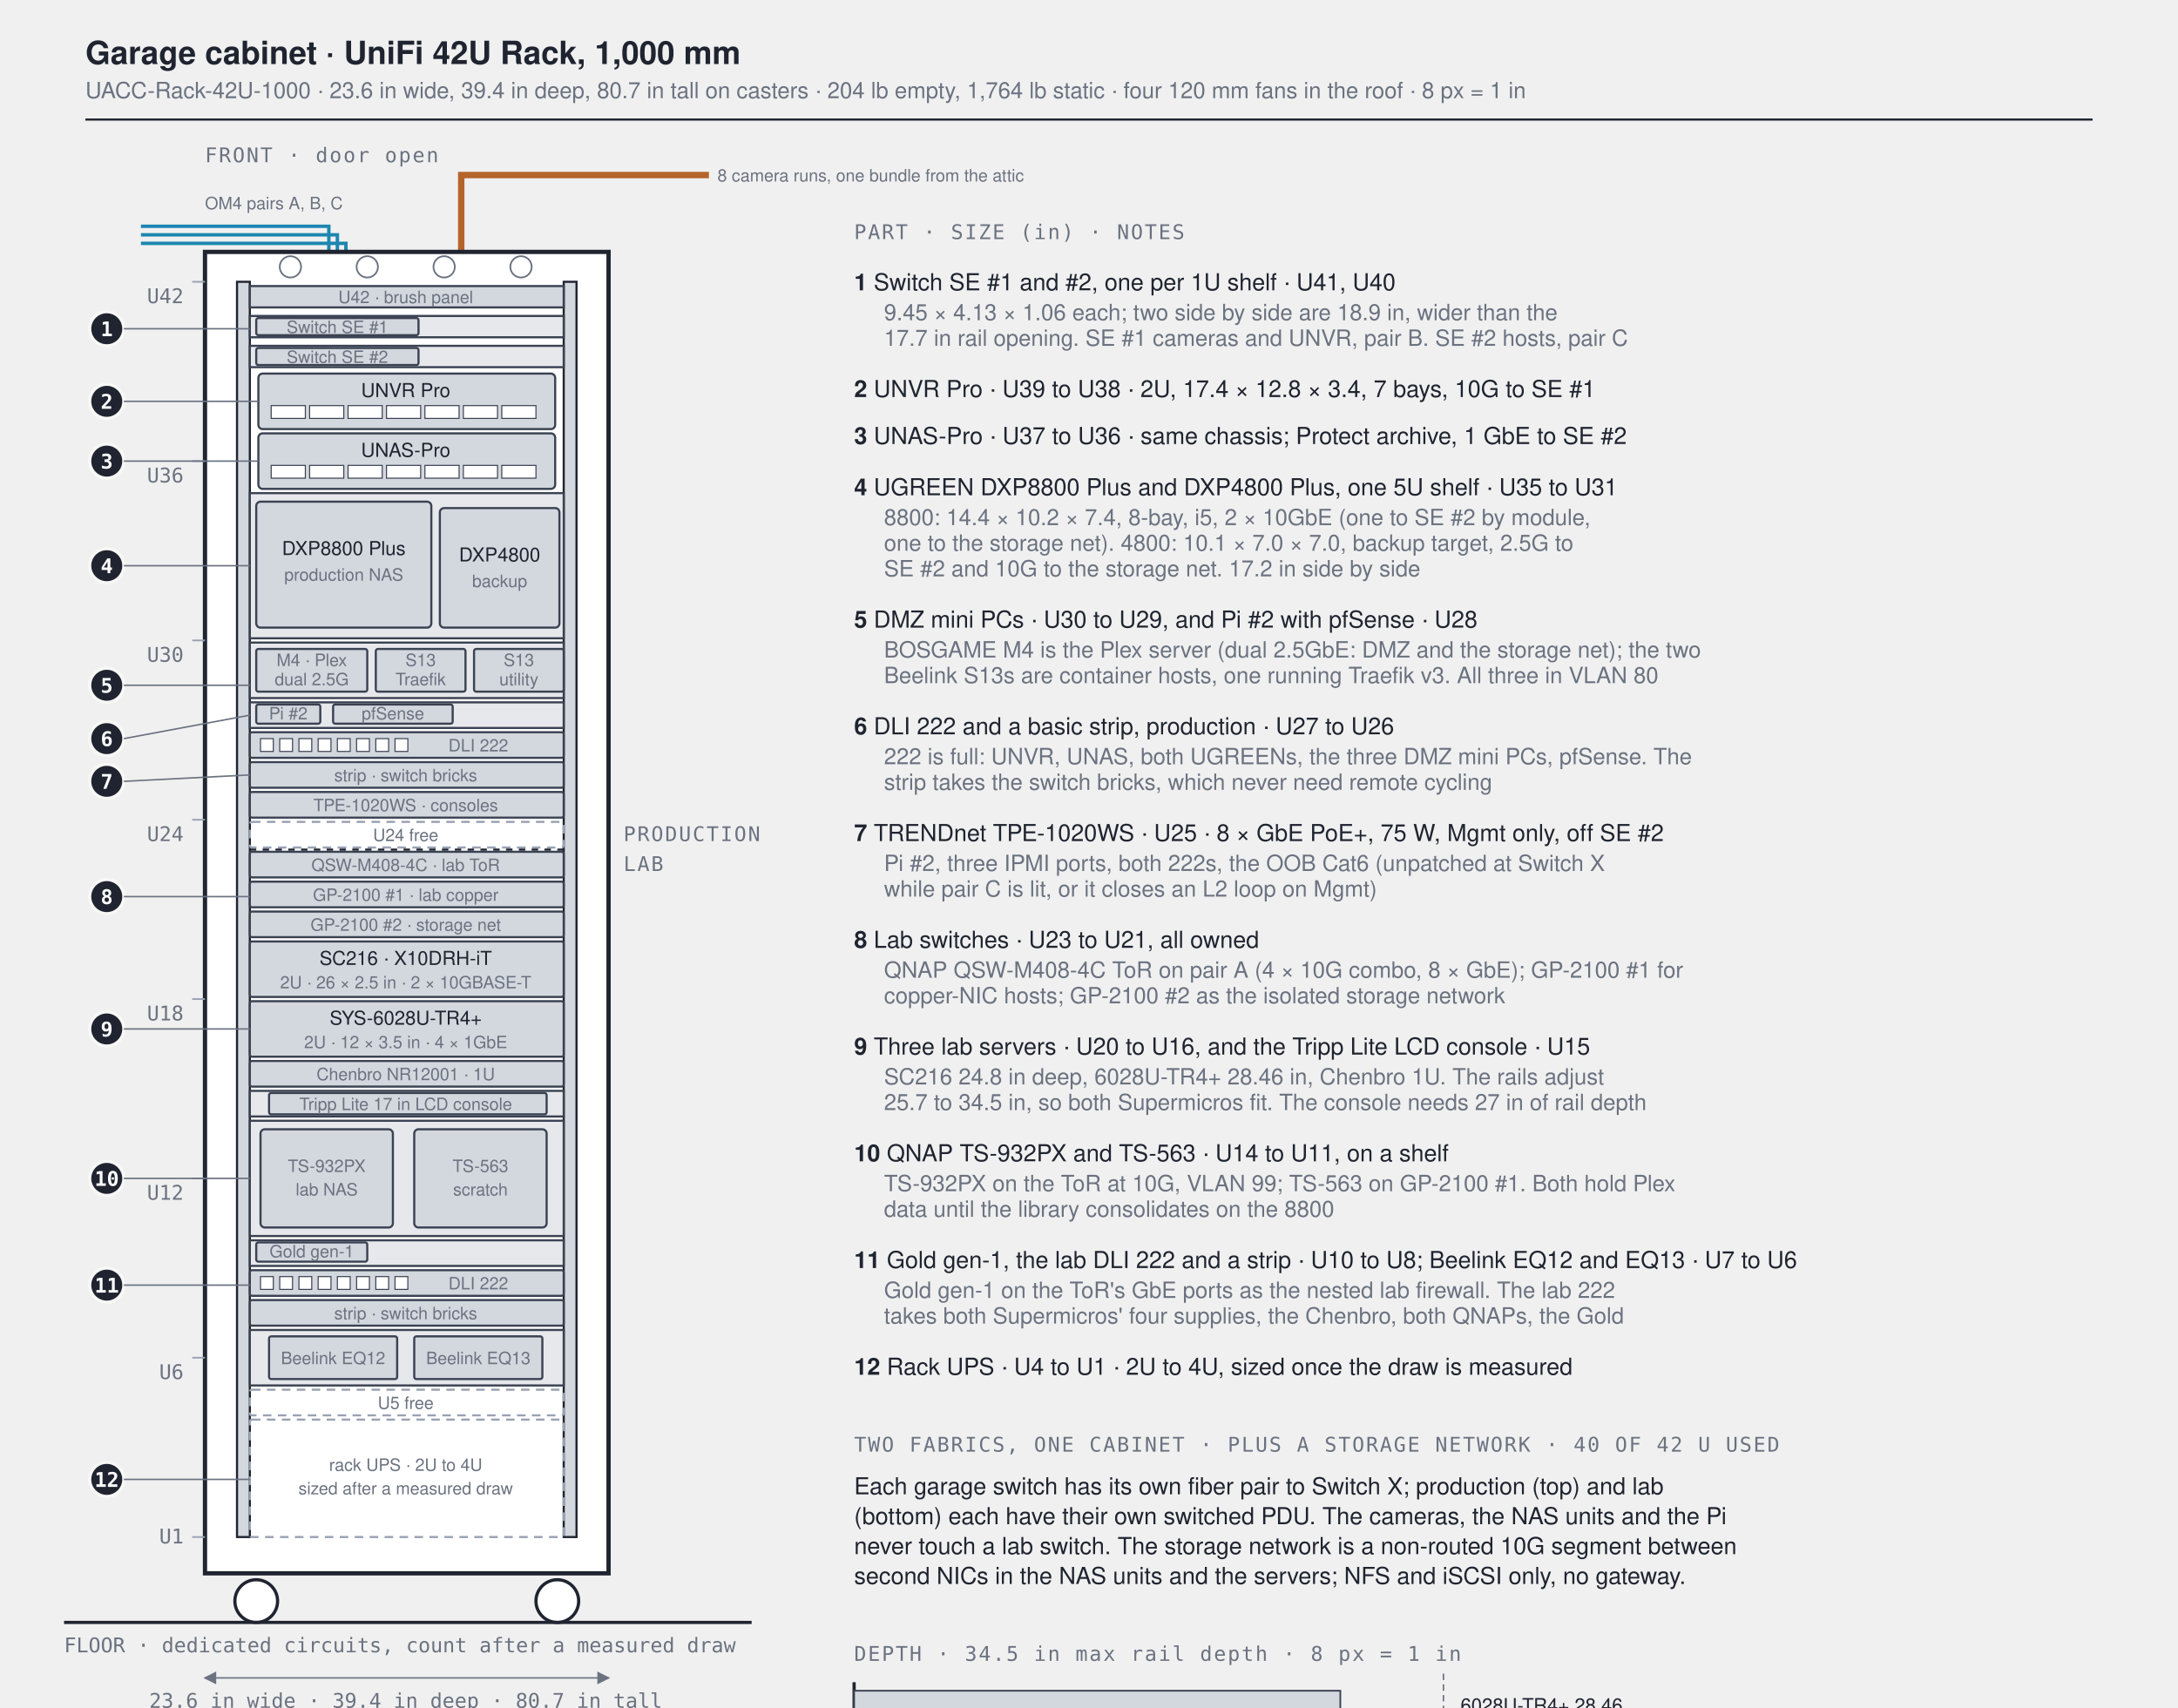
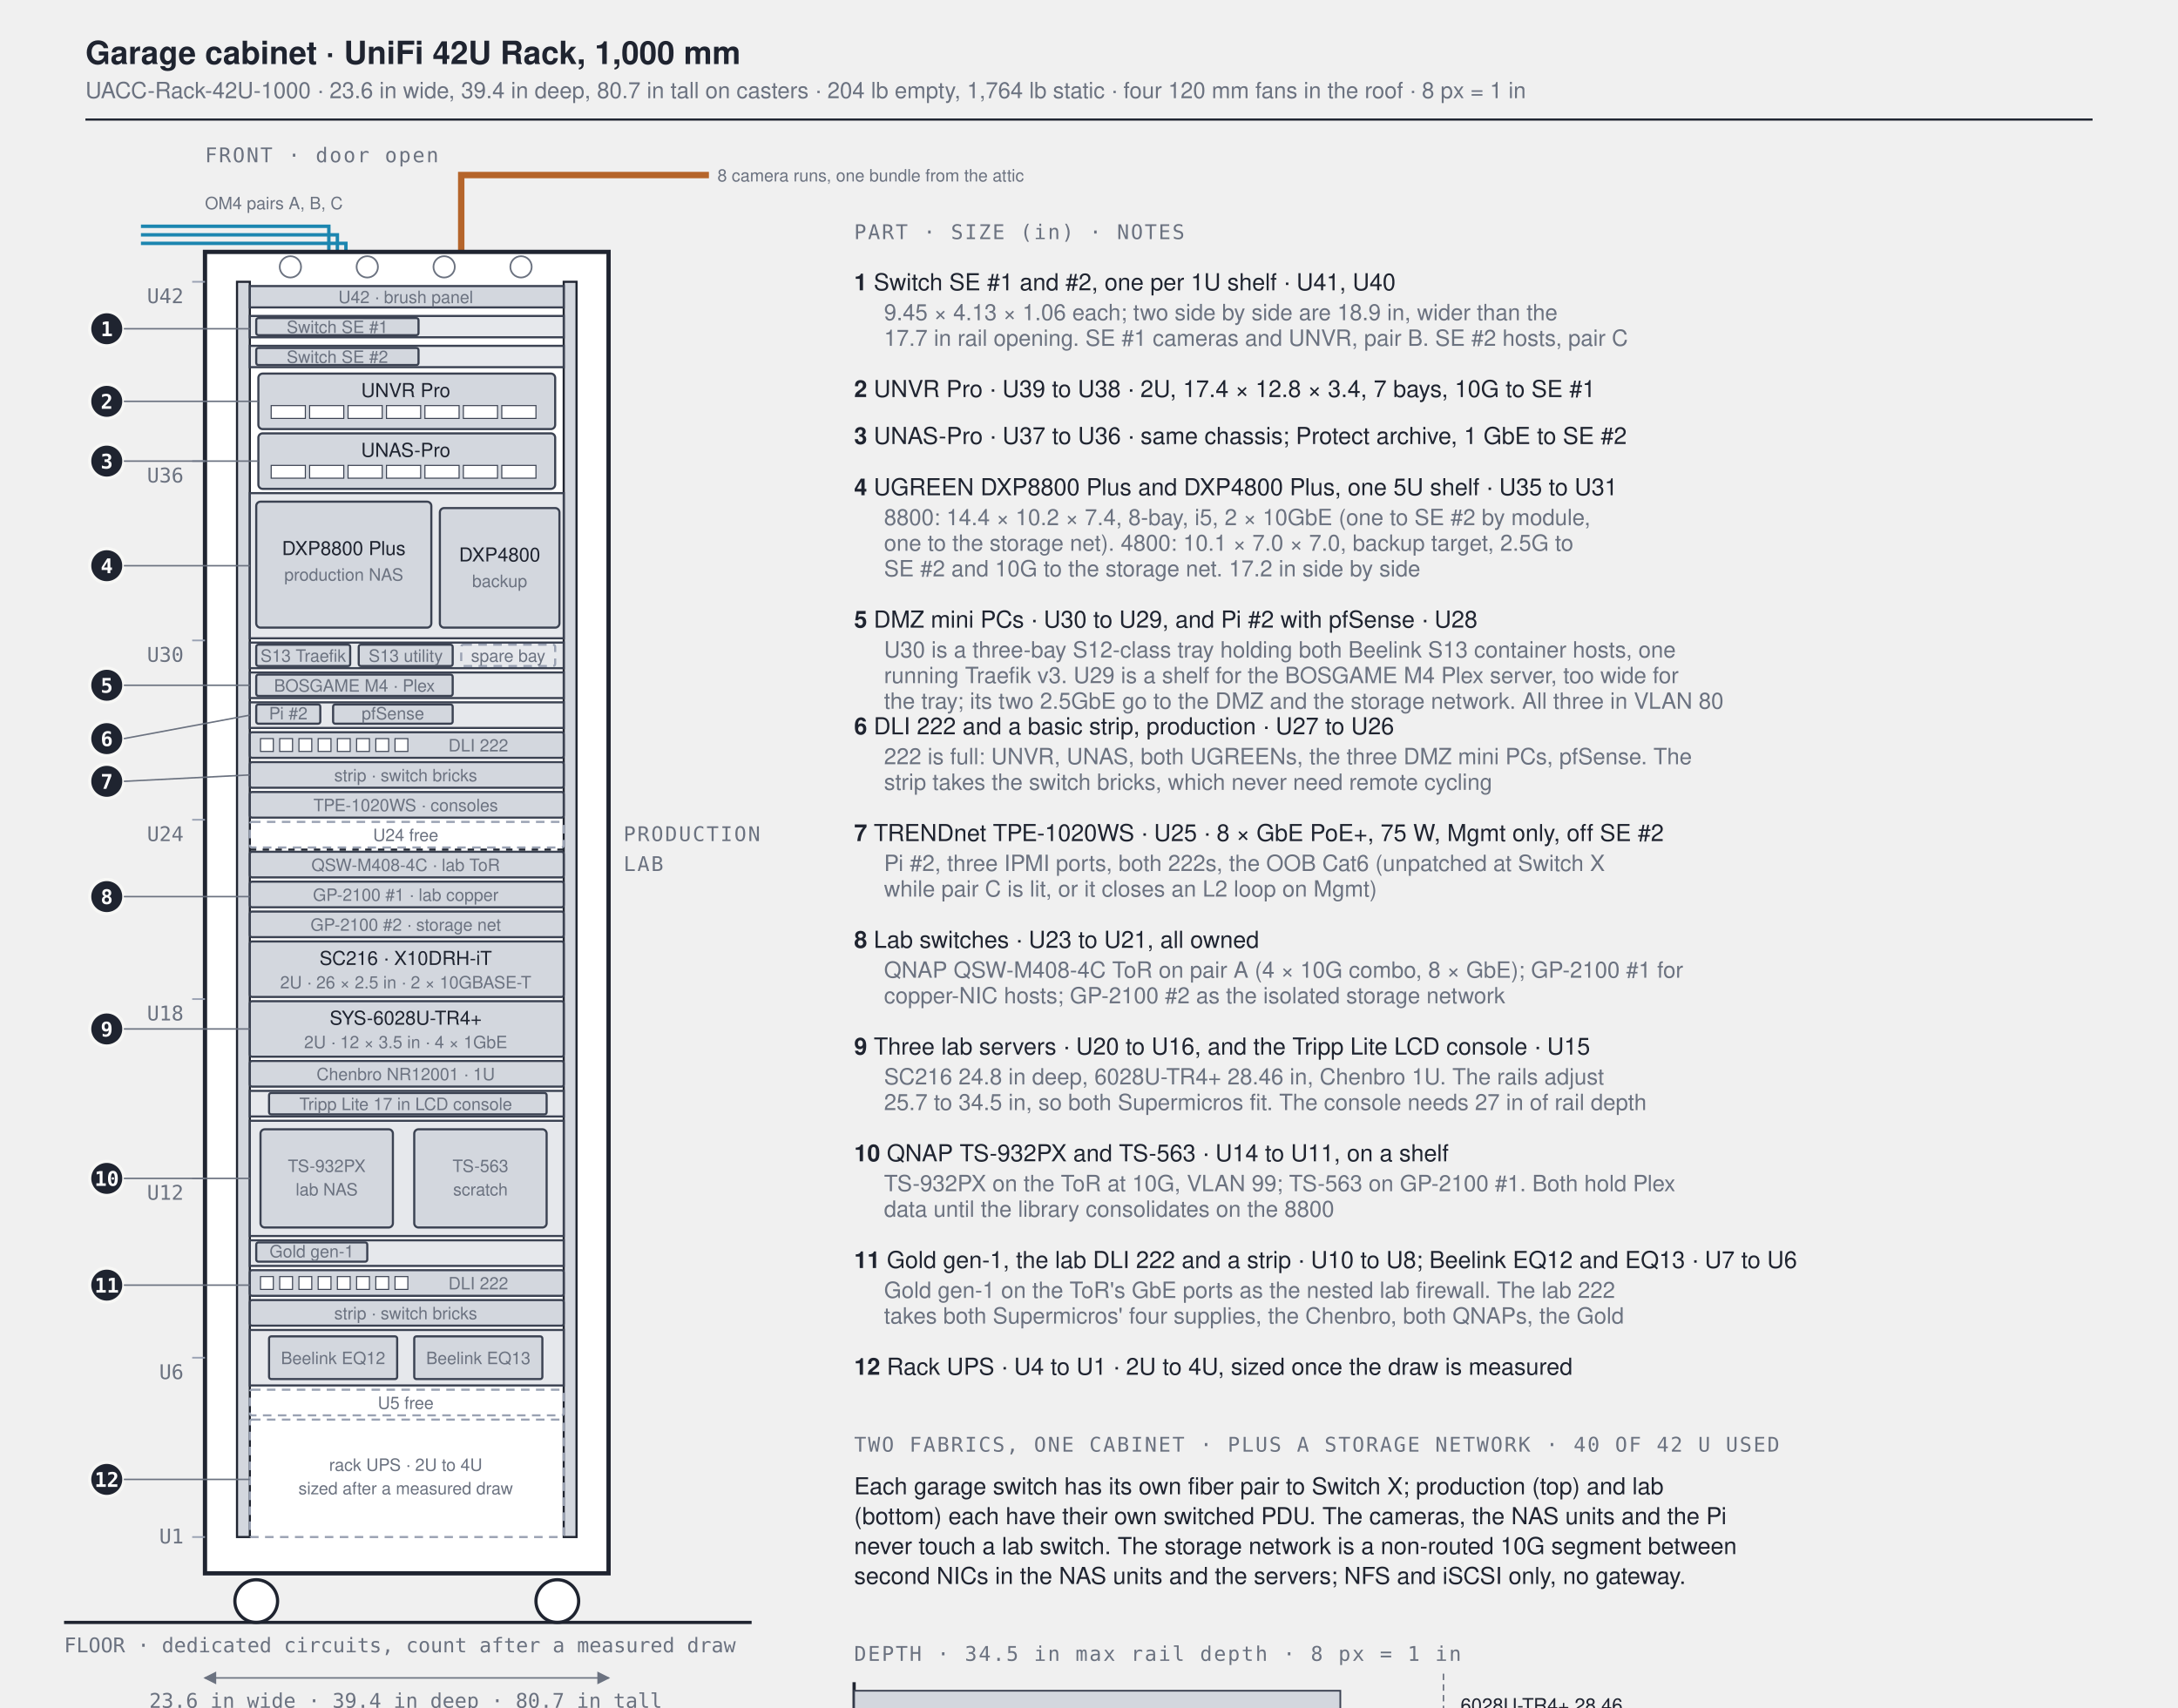
<svg xmlns="http://www.w3.org/2000/svg" viewBox="0 0 1020 800" style="background:#f7f7f5" role="img" aria-label="Shop drawing of the garage cabinet: a UniFi 42U 1,000 mm rack holding two fabrics. Production at the top: Switch SE 1 and Switch SE 2 on their own shelves, the UNVR Pro, the UNAS-Pro, the UGREEN DXP8800 Plus and DXP4800 Plus side by side on a 5U shelf, the BOSGAME M4 Plex server and two Beelink Mini S13 container hosts on a shelf, a Raspberry Pi and the pfSense box, a DLI 222 PDU, a basic strip and the TRENDnet TPE-1020WS console switch. Lab below: the QNAP QSW-M408-4C top-of-rack switch, two GiGaPlus 10GBASE-T switches, the Supermicro SC216 and 6028U-TR4 plus servers, the Chenbro NR12001, a Tripp Lite rack LCD console, two QNAP lab NAS units, the Gold gen-1, a second DLI 222, a strip and two Beelink mini PCs. A rack UPS at the base. Three fiber pairs from the closet and the eight camera runs from the attic enter at the top.">
  <style>
  svg { font-family: -apple-system, "Segoe UI", Helvetica, Arial, sans-serif; }
  .t-title { font-size: 15px; font-weight: 600; fill: #1f2430; }
  .t-sub { font-size: 10.5px; fill: #6b7280; }
  .t-key { font-size: 11px; fill: #1f2430; }
  .t-dim { font-family: ui-monospace, SFMono-Regular, Menlo, Consolas, monospace; font-size: 9.5px; fill: #6b7280; }
  .t-h { font-family: ui-monospace, SFMono-Regular, Menlo, Consolas, monospace; font-size: 9.5px; fill: #6b7280; letter-spacing: 0.08em; }
  .t-in { font-size: 9px; fill: #1f2430; }
  .t-in2 { font-size: 8px; fill: #6b7280; }
  .frame { fill: #ffffff; stroke: #1f2430; stroke-width: 2; }
  .post { fill: #d3d7de; stroke: #1f2430; stroke-width: 1; }
  .part { fill: #e6e8ec; stroke: #3b4252; stroke-width: 1; }
  .part-d { fill: #d3d7de; stroke: #3b4252; stroke-width: 1; }
  .ghost { fill: none; stroke: #9aa2b3; stroke-width: 1; stroke-dasharray: 4 3; }
  .tick { stroke: #9aa2b3; stroke-width: 0.8; }
  .cu { stroke: #b5652b; fill: none; }
  .fb { stroke: #1c86b0; fill: none; }
  .callout circle { fill: #1f2430; stroke: #f7f7f5; stroke-width: 1.5; }
  .callout text { fill: #ffffff; font-family: ui-monospace, Menlo, monospace; font-size: 9.5px; font-weight: 600; text-anchor: middle; }
  .lead { stroke: #6b7280; stroke-width: 0.7; }
  .dl { stroke: #6b7280; stroke-width: 0.7; }
  .depth-bar { fill: #d3d7de; stroke: #3b4252; stroke-width: 0.8; }
  .fan { fill: none; stroke: #6b7280; stroke-width: 0.8; }
</style>
  <defs>
    <marker id="ar" viewBox="0 0 8 8" refX="7" refY="4" markerWidth="6" markerHeight="6" markerUnits="userSpaceOnUse" orient="auto-start-reverse">
      <path d="M0,0 L8,4 L0,8 z" fill="#6b7280" />
    </marker>
  </defs>
  <text x="40" y="30" class="t-title">Garage cabinet · UniFi 42U Rack, 1,000 mm</text>
  <text x="40" y="46" class="t-sub">UACC-Rack-42U-1000 · 23.6 in wide, 39.4 in deep, 80.7 in tall on casters · 204 lb empty, 1,764 lb static · four 120 mm fans in the roof · 8 px = 1 in</text>
  <line x1="40" y1="56" x2="980" y2="56" stroke="#1f2430" stroke-width="1" />
  <g transform="translate(96 118)">
    <text x="0" y="-42" class="t-h">FRONT · door open</text>
    <path d="M-30,-12 L58,-12 L58,10" class="fb" stroke-width="1.6" />
    <path d="M-30,-8 L62,-8 L62,10" class="fb" stroke-width="1.6" />
    <path d="M-30,-4 L66,-4 L66,10" class="fb" stroke-width="1.6" />
    <text x="0" y="-20" class="t-in2">OM4 pairs A, B, C</text>
    <path d="M236,-36 L120,-36 L120,10" class="cu" stroke-width="3" />
    <text x="240" y="-33" class="t-in2">8 camera runs, one bundle from the attic</text>
    <rect x="0" y="0" width="189" height="619" class="frame" />
    <g class="fan">
      <circle cx="40" cy="7" r="5" />
      <circle cx="76" cy="7" r="5" />
      <circle cx="112" cy="7" r="5" />
      <circle cx="148" cy="7" r="5" />
    </g>
    <circle cx="24" cy="632" r="10" fill="#ffffff" stroke="#1f2430" stroke-width="1.5" />
    <circle cx="165" cy="632" r="10" fill="#ffffff" stroke="#1f2430" stroke-width="1.5" />
    <rect x="15" y="14" width="6" height="588" class="post" />
    <rect x="168" y="14" width="6" height="588" class="post" />
    <g class="tick">
      <line x1="-6" y1="14" x2="0" y2="14" />
      <line x1="-6" y1="98" x2="0" y2="98" />
      <line x1="-6" y1="182" x2="0" y2="182" />
      <line x1="-6" y1="266" x2="0" y2="266" />
      <line x1="-6" y1="350" x2="0" y2="350" />
      <line x1="-6" y1="434" x2="0" y2="434" />
      <line x1="-6" y1="518" x2="0" y2="518" />
      <line x1="-6" y1="602" x2="0" y2="602" />
    </g>
    <g class="t-dim" text-anchor="end">
      <text x="-10" y="24">U42</text>
      <text x="-10" y="108">U36</text>
      <text x="-10" y="192">U30</text>
      <text x="-10" y="276">U24</text>
      <text x="-10" y="360">U18</text>
      <text x="-10" y="444">U12</text>
      <text x="-10" y="528">U6</text>
      <text x="-10" y="605">U1</text>
    </g>
    <rect x="21" y="16" width="147" height="10" class="part-d" />
    <text x="94" y="24" class="t-in2" text-anchor="middle">U42 · brush panel</text>
    <rect x="21" y="30" width="147" height="10" class="part" />
    <rect x="24" y="31" width="76" height="8" class="part-d" rx="1" />
    <text x="62" y="38" class="t-in2" text-anchor="middle">Switch SE #1</text>
    <rect x="21" y="44" width="147" height="10" class="part" />
    <rect x="24" y="45" width="76" height="8" class="part-d" rx="1" />
    <text x="62" y="52" class="t-in2" text-anchor="middle">Switch SE #2</text>
    <rect x="25" y="57" width="139" height="26" class="part-d" rx="2" />
    <text x="94" y="68" class="t-in" text-anchor="middle">UNVR Pro</text>
    <g fill="#ffffff" stroke="#3b4252" stroke-width="0.5">
      <rect x="31" y="72" width="16" height="6" />
      <rect x="49" y="72" width="16" height="6" />
      <rect x="67" y="72" width="16" height="6" />
      <rect x="85" y="72" width="16" height="6" />
      <rect x="103" y="72" width="16" height="6" />
      <rect x="121" y="72" width="16" height="6" />
      <rect x="139" y="72" width="16" height="6" />
    </g>
    <rect x="25" y="85" width="139" height="26" class="part-d" rx="2" />
    <text x="94" y="96" class="t-in" text-anchor="middle">UNAS-Pro</text>
    <g fill="#ffffff" stroke="#3b4252" stroke-width="0.5">
      <rect x="31" y="100" width="16" height="6" />
      <rect x="49" y="100" width="16" height="6" />
      <rect x="67" y="100" width="16" height="6" />
      <rect x="85" y="100" width="16" height="6" />
      <rect x="103" y="100" width="16" height="6" />
      <rect x="121" y="100" width="16" height="6" />
      <rect x="139" y="100" width="16" height="6" />
    </g>
    <rect x="21" y="113" width="147" height="68" class="part" />
    <rect x="24" y="117" width="82" height="59" class="part-d" rx="2" />
    <text x="65" y="142" class="t-in" text-anchor="middle">DXP8800 Plus</text>
    <text x="65" y="154" class="t-in2" text-anchor="middle">production NAS</text>
    <rect x="110" y="120" width="56" height="56" class="part-d" rx="2" />
    <text x="138" y="145" class="t-in" text-anchor="middle">DXP4800</text>
    <text x="138" y="157" class="t-in2" text-anchor="middle">backup</text>
-     <rect x="21" y="183" width="147" height="26" class="part" />
-     <rect x="24" y="186" width="52" height="20" class="part-d" rx="1" />
-     <text x="50" y="194" class="t-in2" text-anchor="middle">M4 · Plex</text>
-     <text x="50" y="203" class="t-in2" text-anchor="middle">dual 2.5G</text>
-     <rect x="80" y="186" width="42" height="20" class="part-d" rx="1" />
-     <text x="101" y="194" class="t-in2" text-anchor="middle">S13</text>
-     <text x="101" y="203" class="t-in2" text-anchor="middle">Traefik</text>
-     <rect x="126" y="186" width="42" height="20" class="part-d" rx="1" />
-     <text x="147" y="194" class="t-in2" text-anchor="middle">S13</text>
-     <text x="147" y="203" class="t-in2" text-anchor="middle">utility</text>
+     <rect x="21" y="183" width="147" height="12" class="part" />
+     <rect x="24" y="184" width="44" height="10" class="part-d" rx="1" />
+     <text x="46" y="192" class="t-in2" text-anchor="middle">S13 Traefik</text>
+     <rect x="72" y="184" width="44" height="10" class="part-d" rx="1" />
+     <text x="94" y="192" class="t-in2" text-anchor="middle">S13 utility</text>
+     <rect x="120" y="184" width="44" height="10" class="ghost" rx="1" />
+     <text x="142" y="192" class="t-in2" text-anchor="middle">spare bay</text>
+     <rect x="21" y="197" width="147" height="12" class="part" />
+     <rect x="24" y="198" width="92" height="10" class="part-d" rx="1" />
+     <text x="70" y="206" class="t-in2" text-anchor="middle">BOSGAME M4 · Plex</text>
    <rect x="21" y="211" width="147" height="12" class="part" />
    <rect x="24" y="212" width="30" height="9" class="part-d" rx="1" />
    <text x="39" y="219" class="t-in2" text-anchor="middle">Pi #2</text>
    <rect x="60" y="212" width="56" height="9" class="part-d" rx="1" />
    <text x="88" y="219" class="t-in2" text-anchor="middle">pfSense</text>
    <rect x="21" y="225" width="147" height="12" class="part-d" rx="1" />
    <g fill="#ffffff" stroke="#3b4252" stroke-width="0.5">
      <rect x="26" y="228" width="6" height="6" />
      <rect x="35" y="228" width="6" height="6" />
      <rect x="44" y="228" width="6" height="6" />
      <rect x="53" y="228" width="6" height="6" />
      <rect x="62" y="228" width="6" height="6" />
      <rect x="71" y="228" width="6" height="6" />
      <rect x="80" y="228" width="6" height="6" />
      <rect x="89" y="228" width="6" height="6" />
    </g>
    <text x="128" y="234" class="t-in2" text-anchor="middle">DLI 222</text>
    <rect x="21" y="239" width="147" height="12" class="part-d" rx="1" />
    <text x="94" y="248" class="t-in2" text-anchor="middle">strip · switch bricks</text>
    <rect x="21" y="253" width="147" height="12" class="part-d" rx="1" />
    <text x="94" y="262" class="t-in2" text-anchor="middle">TPE-1020WS · consoles</text>
    <rect x="21" y="267" width="147" height="12" class="ghost" rx="1" />
    <text x="94" y="276" class="t-in2" text-anchor="middle">U24 free</text>
    <line x1="21" y1="280" x2="168" y2="280" stroke="#1f2430" stroke-width="1" stroke-dasharray="3 3" />
    <text x="196" y="276" class="t-h" font-size="8">PRODUCTION</text>
    <text x="196" y="290" class="t-h" font-size="8">LAB</text>
    <rect x="21" y="281" width="147" height="12" class="part-d" rx="1" />
    <text x="94" y="290" class="t-in2" text-anchor="middle">QSW-M408-4C · lab ToR</text>
    <rect x="21" y="295" width="147" height="12" class="part-d" rx="1" />
    <text x="94" y="304" class="t-in2" text-anchor="middle">GP-2100 #1 · lab copper</text>
    <rect x="21" y="309" width="147" height="12" class="part-d" rx="1" />
    <text x="94" y="318" class="t-in2" text-anchor="middle">GP-2100 #2 · storage net</text>
    <rect x="21" y="323" width="147" height="26" class="part-d" rx="1" />
    <text x="94" y="334" class="t-in" text-anchor="middle">SC216 · X10DRH-iT</text>
    <text x="94" y="345" class="t-in2" text-anchor="middle">2U · 26 × 2.5 in · 2 × 10GBASE-T</text>
    <rect x="21" y="351" width="147" height="26" class="part-d" rx="1" />
    <text x="94" y="362" class="t-in" text-anchor="middle">SYS-6028U-TR4+</text>
    <text x="94" y="373" class="t-in2" text-anchor="middle">2U · 12 × 3.5 in · 4 × 1GbE</text>
    <rect x="21" y="379" width="147" height="12" class="part-d" rx="1" />
    <text x="94" y="388" class="t-in2" text-anchor="middle">Chenbro NR12001 · 1U</text>
    <rect x="21" y="393" width="147" height="12" class="part" />
    <rect x="30" y="394" width="130" height="10" class="part-d" rx="1" />
    <text x="94" y="402" class="t-in2" text-anchor="middle">Tripp Lite 17 in LCD console</text>
    <rect x="21" y="407" width="147" height="54" class="part" />
    <rect x="26" y="411" width="62" height="46" class="part-d" rx="2" />
    <text x="57" y="431" class="t-in2" text-anchor="middle">TS-932PX</text>
    <text x="57" y="442" class="t-in2" text-anchor="middle">lab NAS</text>
    <rect x="98" y="411" width="62" height="46" class="part-d" rx="2" />
    <text x="129" y="431" class="t-in2" text-anchor="middle">TS-563</text>
    <text x="129" y="442" class="t-in2" text-anchor="middle">scratch</text>
    <rect x="21" y="463" width="147" height="12" class="part" />
    <rect x="24" y="464" width="52" height="9" class="part-d" rx="1" />
    <text x="50" y="471" class="t-in2" text-anchor="middle">Gold gen-1</text>
    <rect x="21" y="477" width="147" height="12" class="part-d" rx="1" />
    <g fill="#ffffff" stroke="#3b4252" stroke-width="0.5">
      <rect x="26" y="480" width="6" height="6" />
      <rect x="35" y="480" width="6" height="6" />
      <rect x="44" y="480" width="6" height="6" />
      <rect x="53" y="480" width="6" height="6" />
      <rect x="62" y="480" width="6" height="6" />
      <rect x="71" y="480" width="6" height="6" />
      <rect x="80" y="480" width="6" height="6" />
      <rect x="89" y="480" width="6" height="6" />
    </g>
    <text x="128" y="486" class="t-in2" text-anchor="middle">DLI 222</text>
    <rect x="21" y="491" width="147" height="12" class="part-d" rx="1" />
    <text x="94" y="500" class="t-in2" text-anchor="middle">strip · switch bricks</text>
    <rect x="21" y="505" width="147" height="26" class="part" />
    <rect x="30" y="508" width="60" height="20" class="part-d" rx="1" />
    <text x="60" y="521" class="t-in2" text-anchor="middle">Beelink EQ12</text>
    <rect x="98" y="508" width="60" height="20" class="part-d" rx="1" />
    <text x="128" y="521" class="t-in2" text-anchor="middle">Beelink EQ13</text>
    <rect x="21" y="533" width="147" height="12" class="ghost" rx="1" />
    <text x="94" y="542" class="t-in2" text-anchor="middle">U5 free</text>
    <rect x="21" y="547" width="147" height="55" class="ghost" rx="1" />
    <text x="94" y="571" class="t-in2" text-anchor="middle">rack UPS · 2U to 4U</text>
    <text x="94" y="582" class="t-in2" text-anchor="middle">sized after a measured draw</text>
    <g class="callout">
      <circle cx="-46" cy="36" r="8" />
      <text x="-46" y="39.5">1</text>
      <circle cx="-46" cy="70" r="8" />
      <text x="-46" y="73.5">2</text>
      <circle cx="-46" cy="98" r="8" />
      <text x="-46" y="101.5">3</text>
      <circle cx="-46" cy="147" r="8" />
      <text x="-46" y="150.5">4</text>
      <circle cx="-46" cy="203" r="8" />
      <text x="-46" y="206.5">5</text>
      <circle cx="-46" cy="228" r="8" />
      <text x="-46" y="231.5">6</text>
      <circle cx="-46" cy="248" r="8" />
      <text x="-46" y="251.5">7</text>
      <circle cx="-46" cy="302" r="8" />
      <text x="-46" y="305.5">8</text>
      <circle cx="-46" cy="364" r="8" />
      <text x="-46" y="367.5">9</text>
      <circle cx="-46" cy="434" r="8" />
      <text x="-46" y="437.5">10</text>
      <circle cx="-46" cy="484" r="8" />
      <text x="-46" y="487.5">11</text>
      <circle cx="-46" cy="575" r="8" />
      <text x="-46" y="578.5">12</text>
    </g>
    <g class="lead">
      <line x1="-38" y1="36" x2="21" y2="36" />
      <line x1="-38" y1="70" x2="25" y2="70" />
      <line x1="-38" y1="98" x2="25" y2="98" />
      <line x1="-38" y1="147" x2="21" y2="147" />
      <line x1="-38" y1="203" x2="21" y2="203" />
      <line x1="-38" y1="228" x2="21" y2="217" />
      <line x1="-38" y1="248" x2="21" y2="245" />
      <line x1="-38" y1="302" x2="21" y2="302" />
      <line x1="-38" y1="364" x2="21" y2="364" />
      <line x1="-38" y1="434" x2="21" y2="434" />
      <line x1="-38" y1="484" x2="21" y2="484" />
      <line x1="-38" y1="575" x2="21" y2="575" />
    </g>
    <line x1="-66" y1="642" x2="256" y2="642" stroke="#1f2430" stroke-width="1.5" />
    <text x="-66" y="656" class="t-dim">FLOOR · dedicated circuits, count after a measured draw</text>
    <line x1="0" y1="668" x2="189" y2="668" class="dl" marker-start="url(#ar)" marker-end="url(#ar)" />
    <text x="94" y="682" class="t-dim" text-anchor="middle">23.6 in wide · 39.4 in deep · 80.7 in tall</text>
  </g>
  <g transform="translate(400 112)">
    <text x="0" y="0" class="t-h">PART · SIZE (in) · NOTES</text>
    <text x="0" y="24" class="t-key">
      <tspan font-weight="600">1</tspan>  Switch SE #1 and #2, one per 1U shelf · U41, U40</text>
    <text x="14" y="38" class="t-sub">9.45 × 4.13 × 1.06 each; two side by side are 18.9 in, wider than the</text>
    <text x="14" y="50" class="t-sub">17.7 in rail opening. SE #1 cameras and UNVR, pair B. SE #2 hosts, pair C</text>
    <text x="0" y="74" class="t-key">
      <tspan font-weight="600">2</tspan>  UNVR Pro · U39 to U38 · 2U, 17.4 × 12.8 × 3.4, 7 bays, 10G to SE #1</text>
    <text x="0" y="96" class="t-key">
      <tspan font-weight="600">3</tspan>  UNAS-Pro · U37 to U36 · same chassis; Protect archive, 1 GbE to SE #2</text>
    <text x="0" y="120" class="t-key">
      <tspan font-weight="600">4</tspan>  UGREEN DXP8800 Plus and DXP4800 Plus, one 5U shelf · U35 to U31</text>
    <text x="14" y="134" class="t-sub">8800: 14.4 × 10.2 × 7.4, 8-bay, i5, 2 × 10GbE (one to SE #2 by module,</text>
    <text x="14" y="146" class="t-sub">one to the storage net). 4800: 10.1 × 7.0 × 7.0, backup target, 2.5G to</text>
    <text x="14" y="158" class="t-sub">SE #2 and 10G to the storage net. 17.2 in side by side</text>
    <text x="0" y="182" class="t-key">
      <tspan font-weight="600">5</tspan>  DMZ mini PCs · U30 to U29, and Pi #2 with pfSense · U28</text>
-     <text x="14" y="196" class="t-sub">BOSGAME M4 is the Plex server (dual 2.5GbE: DMZ and the storage net); the two</text>
-     <text x="14" y="208" class="t-sub">Beelink S13s are container hosts, one running Traefik v3. All three in VLAN 80</text>
+     <text x="14" y="196" class="t-sub">U30 is a three-bay S12-class tray holding both Beelink S13 container hosts, one</text>
+     <text x="14" y="208" class="t-sub">running Traefik v3. U29 is a shelf for the BOSGAME M4 Plex server, too wide for</text>
+     <text x="14" y="220" class="t-sub">the tray; its two 2.5GbE go to the DMZ and the storage network. All three in VLAN 80</text>
    <text x="0" y="232" class="t-key">
      <tspan font-weight="600">6</tspan>  DLI 222 and a basic strip, production · U27 to U26</text>
    <text x="14" y="246" class="t-sub">222 is full: UNVR, UNAS, both UGREENs, the three DMZ mini PCs, pfSense. The</text>
    <text x="14" y="258" class="t-sub">strip takes the switch bricks, which never need remote cycling</text>
    <text x="0" y="282" class="t-key">
      <tspan font-weight="600">7</tspan>  TRENDnet TPE-1020WS · U25 · 8 × GbE PoE+, 75 W, Mgmt only, off SE #2</text>
    <text x="14" y="296" class="t-sub">Pi #2, three IPMI ports, both 222s, the OOB Cat6 (unpatched at Switch X</text>
    <text x="14" y="308" class="t-sub">while pair C is lit, or it closes an L2 loop on Mgmt)</text>
    <text x="0" y="332" class="t-key">
      <tspan font-weight="600">8</tspan>  Lab switches · U23 to U21, all owned</text>
    <text x="14" y="346" class="t-sub">QNAP QSW-M408-4C ToR on pair A (4 × 10G combo, 8 × GbE); GP-2100 #1 for</text>
    <text x="14" y="358" class="t-sub">copper-NIC hosts; GP-2100 #2 as the isolated storage network</text>
    <text x="0" y="382" class="t-key">
      <tspan font-weight="600">9</tspan>  Three lab servers · U20 to U16, and the Tripp Lite LCD console · U15</text>
    <text x="14" y="396" class="t-sub">SC216 24.8 in deep, 6028U-TR4+ 28.46 in, Chenbro 1U. The rails adjust</text>
    <text x="14" y="408" class="t-sub">25.7 to 34.5 in, so both Supermicros fit. The console needs 27 in of rail depth</text>
    <text x="0" y="432" class="t-key">
      <tspan font-weight="600">10</tspan>  QNAP TS-932PX and TS-563 · U14 to U11, on a shelf</text>
    <text x="14" y="446" class="t-sub">TS-932PX on the ToR at 10G, VLAN 99; TS-563 on GP-2100 #1. Both hold Plex</text>
    <text x="14" y="458" class="t-sub">data until the library consolidates on the 8800</text>
    <text x="0" y="482" class="t-key">
      <tspan font-weight="600">11</tspan>  Gold gen-1, the lab DLI 222 and a strip · U10 to U8; Beelink EQ12 and EQ13 · U7 to U6</text>
    <text x="14" y="496" class="t-sub">Gold gen-1 on the ToR's GbE ports as the nested lab firewall. The lab 222</text>
    <text x="14" y="508" class="t-sub">takes both Supermicros' four supplies, the Chenbro, both QNAPs, the Gold</text>
    <text x="0" y="532" class="t-key">
      <tspan font-weight="600">12</tspan>  Rack UPS · U4 to U1 · 2U to 4U, sized once the draw is measured</text>
    <text x="0" y="568" class="t-h">TWO FABRICS, ONE CABINET · PLUS A STORAGE NETWORK · 40 OF 42 U USED</text>
    <text x="0" y="588" class="t-key">Each garage switch has its own fiber pair to Switch X; production (top) and lab</text>
    <text x="0" y="602" class="t-key">(bottom) each have their own switched PDU. The cameras, the NAS units and the Pi</text>
    <text x="0" y="616" class="t-key">never touch a lab switch. The storage network is a non-routed 10G segment between</text>
    <text x="0" y="630" class="t-key">second NICs in the NAS units and the servers; NFS and iSCSI only, no gateway.</text>
    <text x="0" y="666" class="t-h">DEPTH · 34.5 in max rail depth · 8 px = 1 in</text>
    <g transform="translate(0 676)">
      <line x1="0" y1="0" x2="0" y2="76" stroke="#1f2430" stroke-width="1.5" />
      <line x1="276" y1="-4" x2="276" y2="80" stroke="#6b7280" stroke-width="0.7" stroke-dasharray="3 2" />
      <rect x="0" y="4" width="227.7" height="12" class="depth-bar" />
      <text x="284" y="14" class="t-in">6028U-TR4+ 28.46</text>
      <rect x="0" y="22" width="198.4" height="12" class="depth-bar" />
      <text x="284" y="32" class="t-in">SC216 24.8</text>
      <rect x="0" y="40" width="115.2" height="12" class="depth-bar" />
      <text x="284" y="50" class="t-in">DXP8800 Plus 14.4</text>
      <rect x="0" y="58" width="102.4" height="12" class="depth-bar" />
      <text x="284" y="68" class="t-in">UNVR / UNAS-Pro 12.8</text>
      <text x="276" y="92" class="t-dim" text-anchor="middle">34.5</text>
    </g>
  </g>
</svg>
